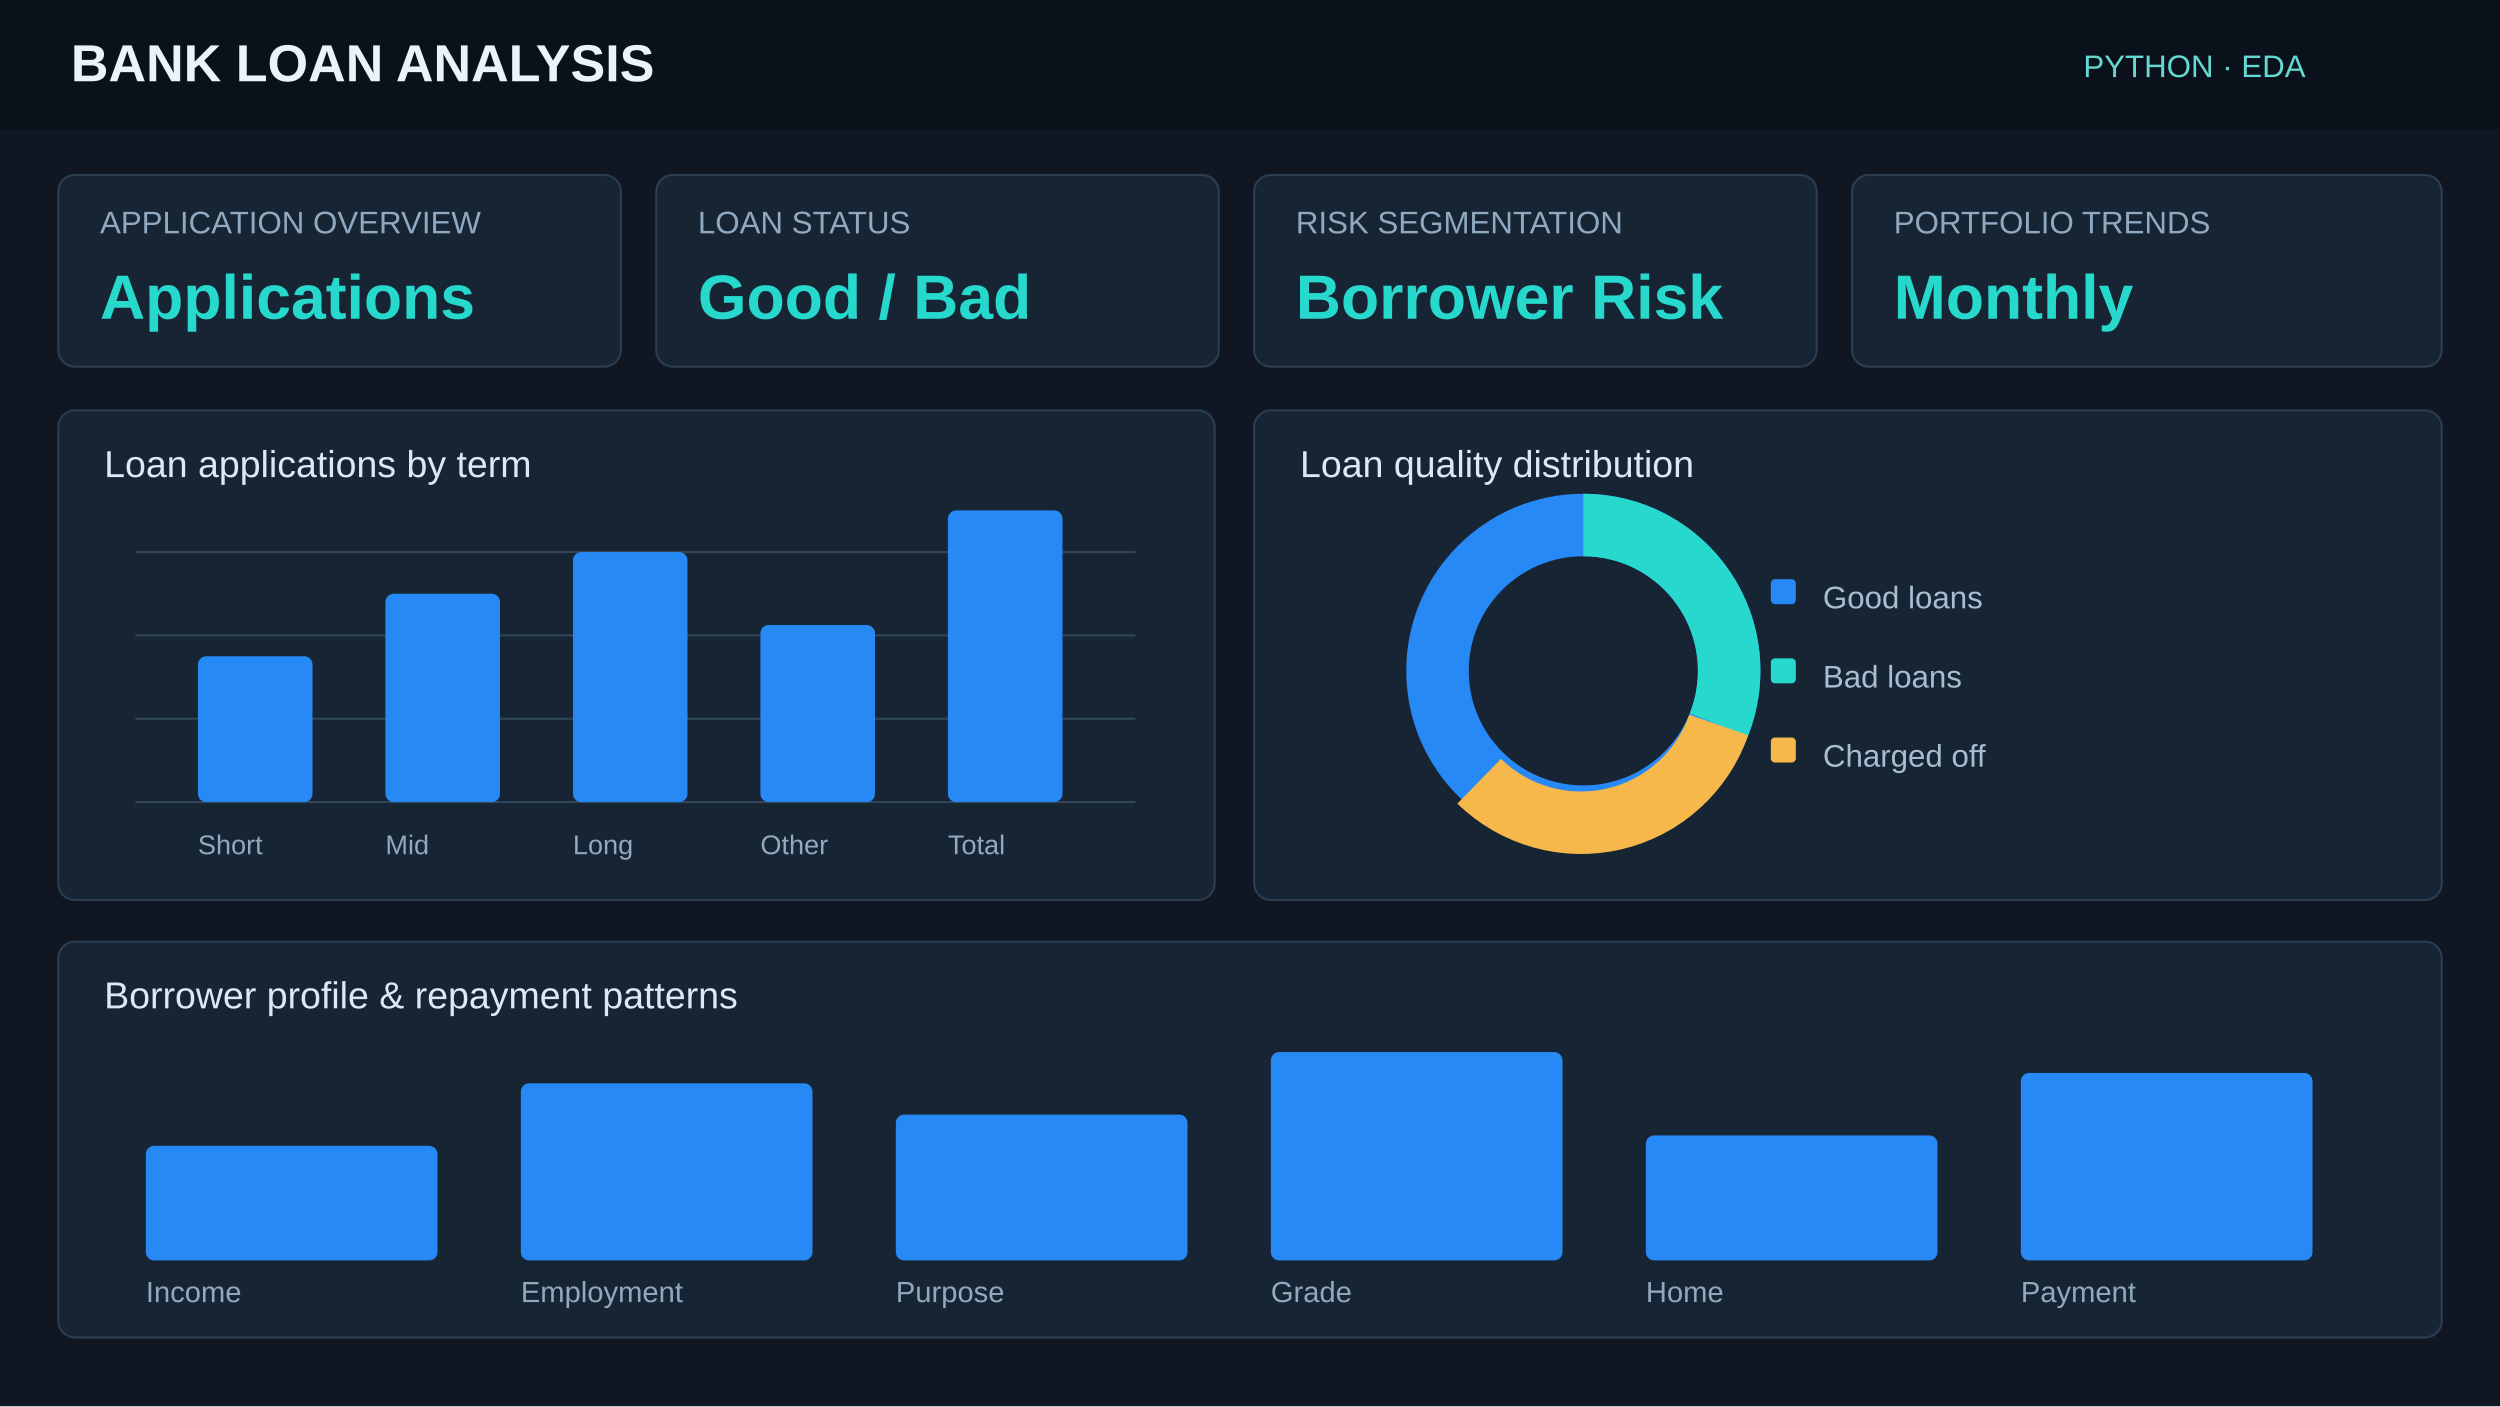
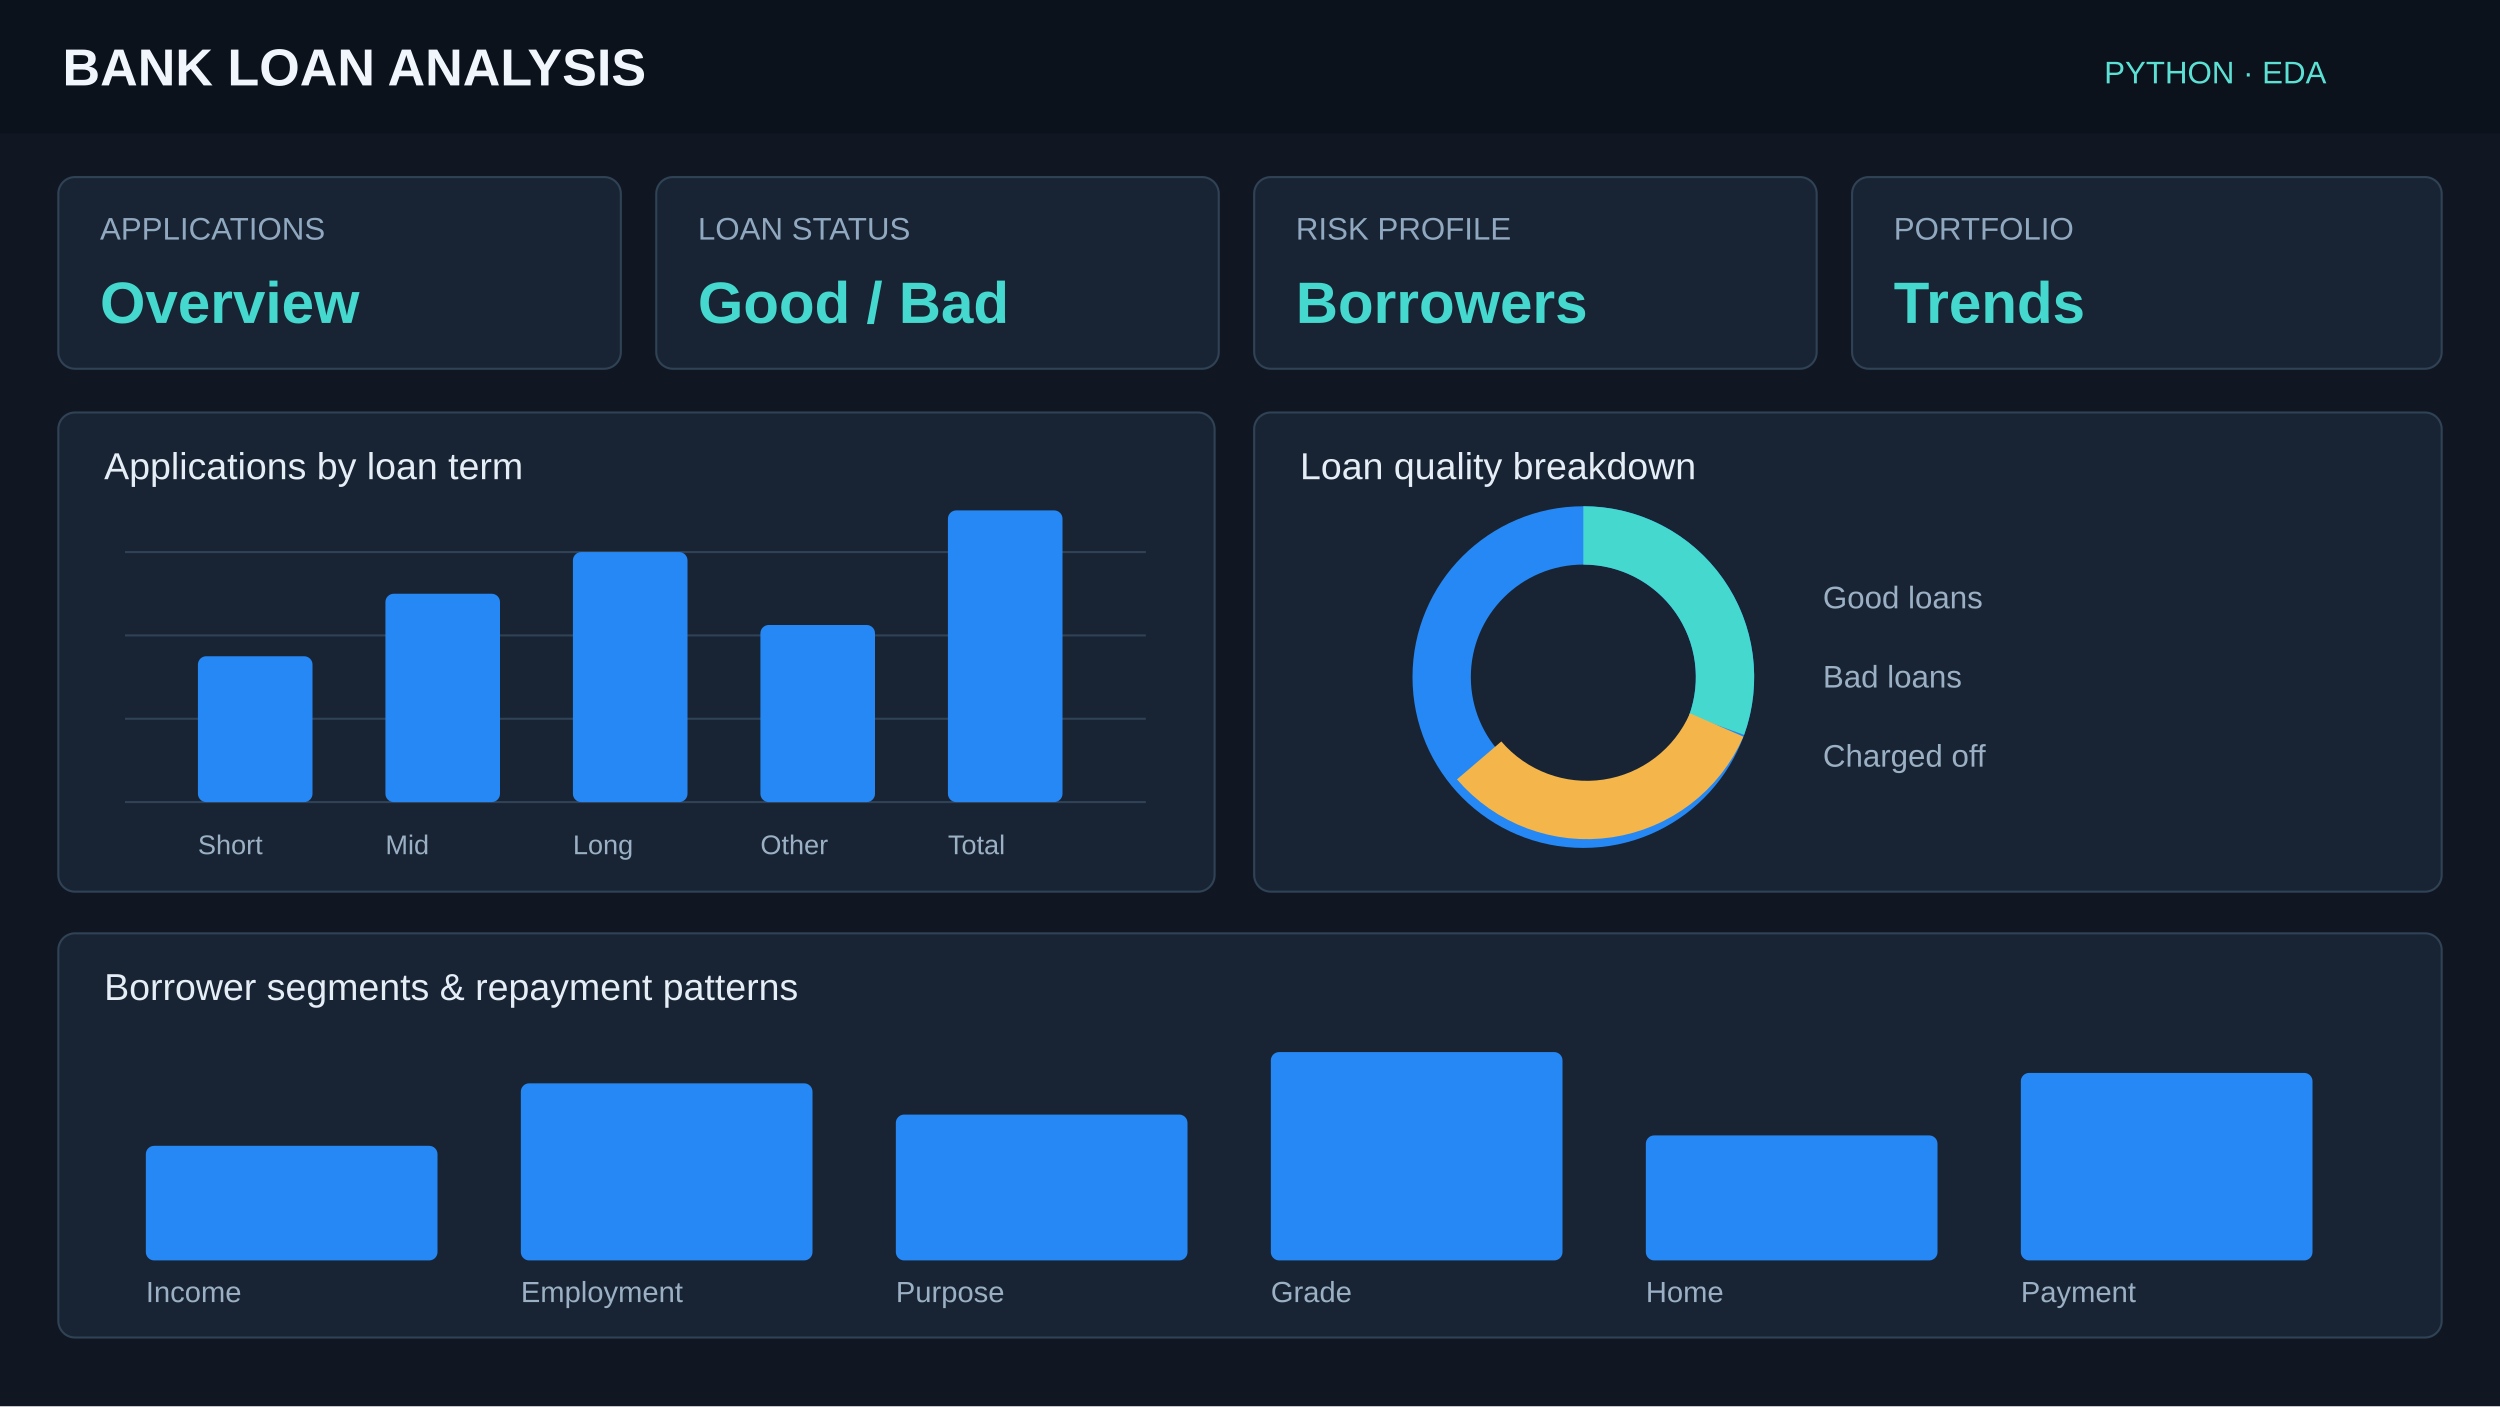
<svg xmlns="http://www.w3.org/2000/svg" viewBox="0 0 1200 675">
  <rect width="1200" height="675" fill="#101722" />
-   <rect x="0" y="0" width="1200" height="62" fill="#0a111b" />
-   <text x="34" y="39" fill="#eaf2fb" font-family="Arial" font-size="25" font-weight="700">BANK LOAN ANALYSIS</text>
-   <text x="1000" y="37" fill="#64d9d1" font-family="Arial" font-size="15">PYTHON · EDA</text>
+   <rect width="1200" height="64" fill="#0b121c" />
+   <text x="30" y="41" fill="#f0f6fc" font-family="Arial" font-size="25" font-weight="700">BANK LOAN ANALYSIS</text>
+   <text x="1010" y="40" fill="#5de0d4" font-family="Arial" font-size="15">PYTHON · EDA</text>
  <g font-family="Arial">
-     <g fill="#172433" stroke="#2b3d50">
-       <rect x="28" y="84" width="270" height="92" rx="8" />
-       <rect x="315" y="84" width="270" height="92" rx="8" />
-       <rect x="602" y="84" width="270" height="92" rx="8" />
-       <rect x="889" y="84" width="283" height="92" rx="8" />
+     <g fill="#182433" stroke="#304255">
+       <rect x="28" y="85" width="270" height="92" rx="8" />
+       <rect x="315" y="85" width="270" height="92" rx="8" />
+       <rect x="602" y="85" width="270" height="92" rx="8" />
+       <rect x="889" y="85" width="283" height="92" rx="8" />
    </g>
    <g fill="#91a9c0" font-size="15">
-       <text x="48" y="112">APPLICATION OVERVIEW</text>
-       <text x="335" y="112">LOAN STATUS</text>
-       <text x="622" y="112">RISK SEGMENTATION</text>
-       <text x="909" y="112">PORTFOLIO TRENDS</text>
+       <text x="48" y="115">APPLICATIONS</text>
+       <text x="335" y="115">LOAN STATUS</text>
+       <text x="622" y="115">RISK PROFILE</text>
+       <text x="909" y="115">PORTFOLIO</text>
    </g>
-     <g fill="#27d8cc" font-size="30" font-weight="700">
-       <text x="48" y="153">Applications</text>
-       <text x="335" y="153">Good / Bad</text>
-       <text x="622" y="153">Borrower Risk</text>
-       <text x="909" y="153">Monthly</text>
+     <g fill="#45d8ce" font-size="28" font-weight="700">
+       <text x="48" y="155">Overview</text>
+       <text x="335" y="155">Good / Bad</text>
+       <text x="622" y="155">Borrowers</text>
+       <text x="909" y="155">Trends</text>
    </g>
-     <rect x="28" y="197" width="555" height="235" rx="8" fill="#172433" stroke="#2b3d50" />
-     <text x="50" y="229" fill="#dce9f5" font-size="18">Loan applications by term</text>
-     <g stroke="#30465a">
-       <path d="M65 385H545M65 345H545M65 305H545M65 265H545" />
+     <rect x="28" y="198" width="555" height="230" rx="8" fill="#182433" stroke="#304255" />
+     <text x="50" y="230" fill="#e5edf6" font-size="18">Applications by loan term</text>
+     <g stroke="#304255">
+       <path d="M60 385H550M60 345H550M60 305H550M60 265H550" />
    </g>
-     <g fill="#2789f5">
+     <g fill="#2688f5">
      <rect x="95" y="315" width="55" height="70" rx="4" />
      <rect x="185" y="285" width="55" height="100" rx="4" />
      <rect x="275" y="265" width="55" height="120" rx="4" />
      <rect x="365" y="300" width="55" height="85" rx="4" />
      <rect x="455" y="245" width="55" height="140" rx="4" />
    </g>
-     <g fill="#91a9c0" font-size="13">
+     <g fill="#9bb0c4" font-size="13">
      <text x="95" y="410">Short</text>
      <text x="185" y="410">Mid</text>
      <text x="275" y="410">Long</text>
      <text x="365" y="410">Other</text>
      <text x="455" y="410">Total</text>
    </g>
-     <rect x="602" y="197" width="570" height="235" rx="8" fill="#172433" stroke="#2b3d50" />
-     <text x="624" y="229" fill="#dce9f5" font-size="18">Loan quality distribution</text>
-     <circle cx="760" cy="322" r="70" fill="none" stroke="#2789f5" stroke-width="30" />
-     <path d="M760 252 A70 70 0 0 1 825 348" fill="none" stroke="#27d8cc" stroke-width="30" />
-     <path d="M825 348 A70 70 0 0 1 710 375" fill="none" stroke="#f6b84b" stroke-width="30" />
-     <g fill="#a8bdd1" font-size="15">
+     <rect x="602" y="198" width="570" height="230" rx="8" fill="#182433" stroke="#304255" />
+     <text x="624" y="230" fill="#e5edf6" font-size="18">Loan quality breakdown</text>
+     <circle cx="760" cy="325" r="68" fill="none" stroke="#2688f5" stroke-width="28" />
+     <path d="M760 257 A68 68 0 0 1 824 348" fill="none" stroke="#45d8ce" stroke-width="28" />
+     <path d="M824 348 A68 68 0 0 1 710 365" fill="none" stroke="#f4b64a" stroke-width="28" />
+     <g fill="#9bb0c4" font-size="15">
      <text x="875" y="292">Good loans</text>
      <text x="875" y="330">Bad loans</text>
      <text x="875" y="368">Charged off</text>
    </g>
-     <g fill="#2789f5">
-       <rect x="850" y="278" width="12" height="12" rx="2" />
-     </g>
-     <g fill="#27d8cc">
-       <rect x="850" y="316" width="12" height="12" rx="2" />
-     </g>
-     <g fill="#f6b84b">
-       <rect x="850" y="354" width="12" height="12" rx="2" />
-     </g>
-     <rect x="28" y="452" width="1144" height="190" rx="8" fill="#172433" stroke="#2b3d50" />
-     <text x="50" y="484" fill="#dce9f5" font-size="18">Borrower profile &amp; repayment patterns</text>
-     <g fill="#2789f5">
+     <rect x="28" y="448" width="1144" height="194" rx="8" fill="#182433" stroke="#304255" />
+     <text x="50" y="480" fill="#e5edf6" font-size="18">Borrower segments &amp; repayment patterns</text>
+     <g fill="#2688f5">
      <rect x="70" y="550" width="140" height="55" rx="4" />
      <rect x="250" y="520" width="140" height="85" rx="4" />
      <rect x="430" y="535" width="140" height="70" rx="4" />
      <rect x="610" y="505" width="140" height="100" rx="4" />
      <rect x="790" y="545" width="140" height="60" rx="4" />
      <rect x="970" y="515" width="140" height="90" rx="4" />
    </g>
-     <g fill="#91a9c0" font-size="14">
+     <g fill="#9bb0c4" font-size="14">
      <text x="70" y="625">Income</text>
      <text x="250" y="625">Employment</text>
      <text x="430" y="625">Purpose</text>
      <text x="610" y="625">Grade</text>
      <text x="790" y="625">Home</text>
      <text x="970" y="625">Payment</text>
    </g>
  </g>
</svg>
